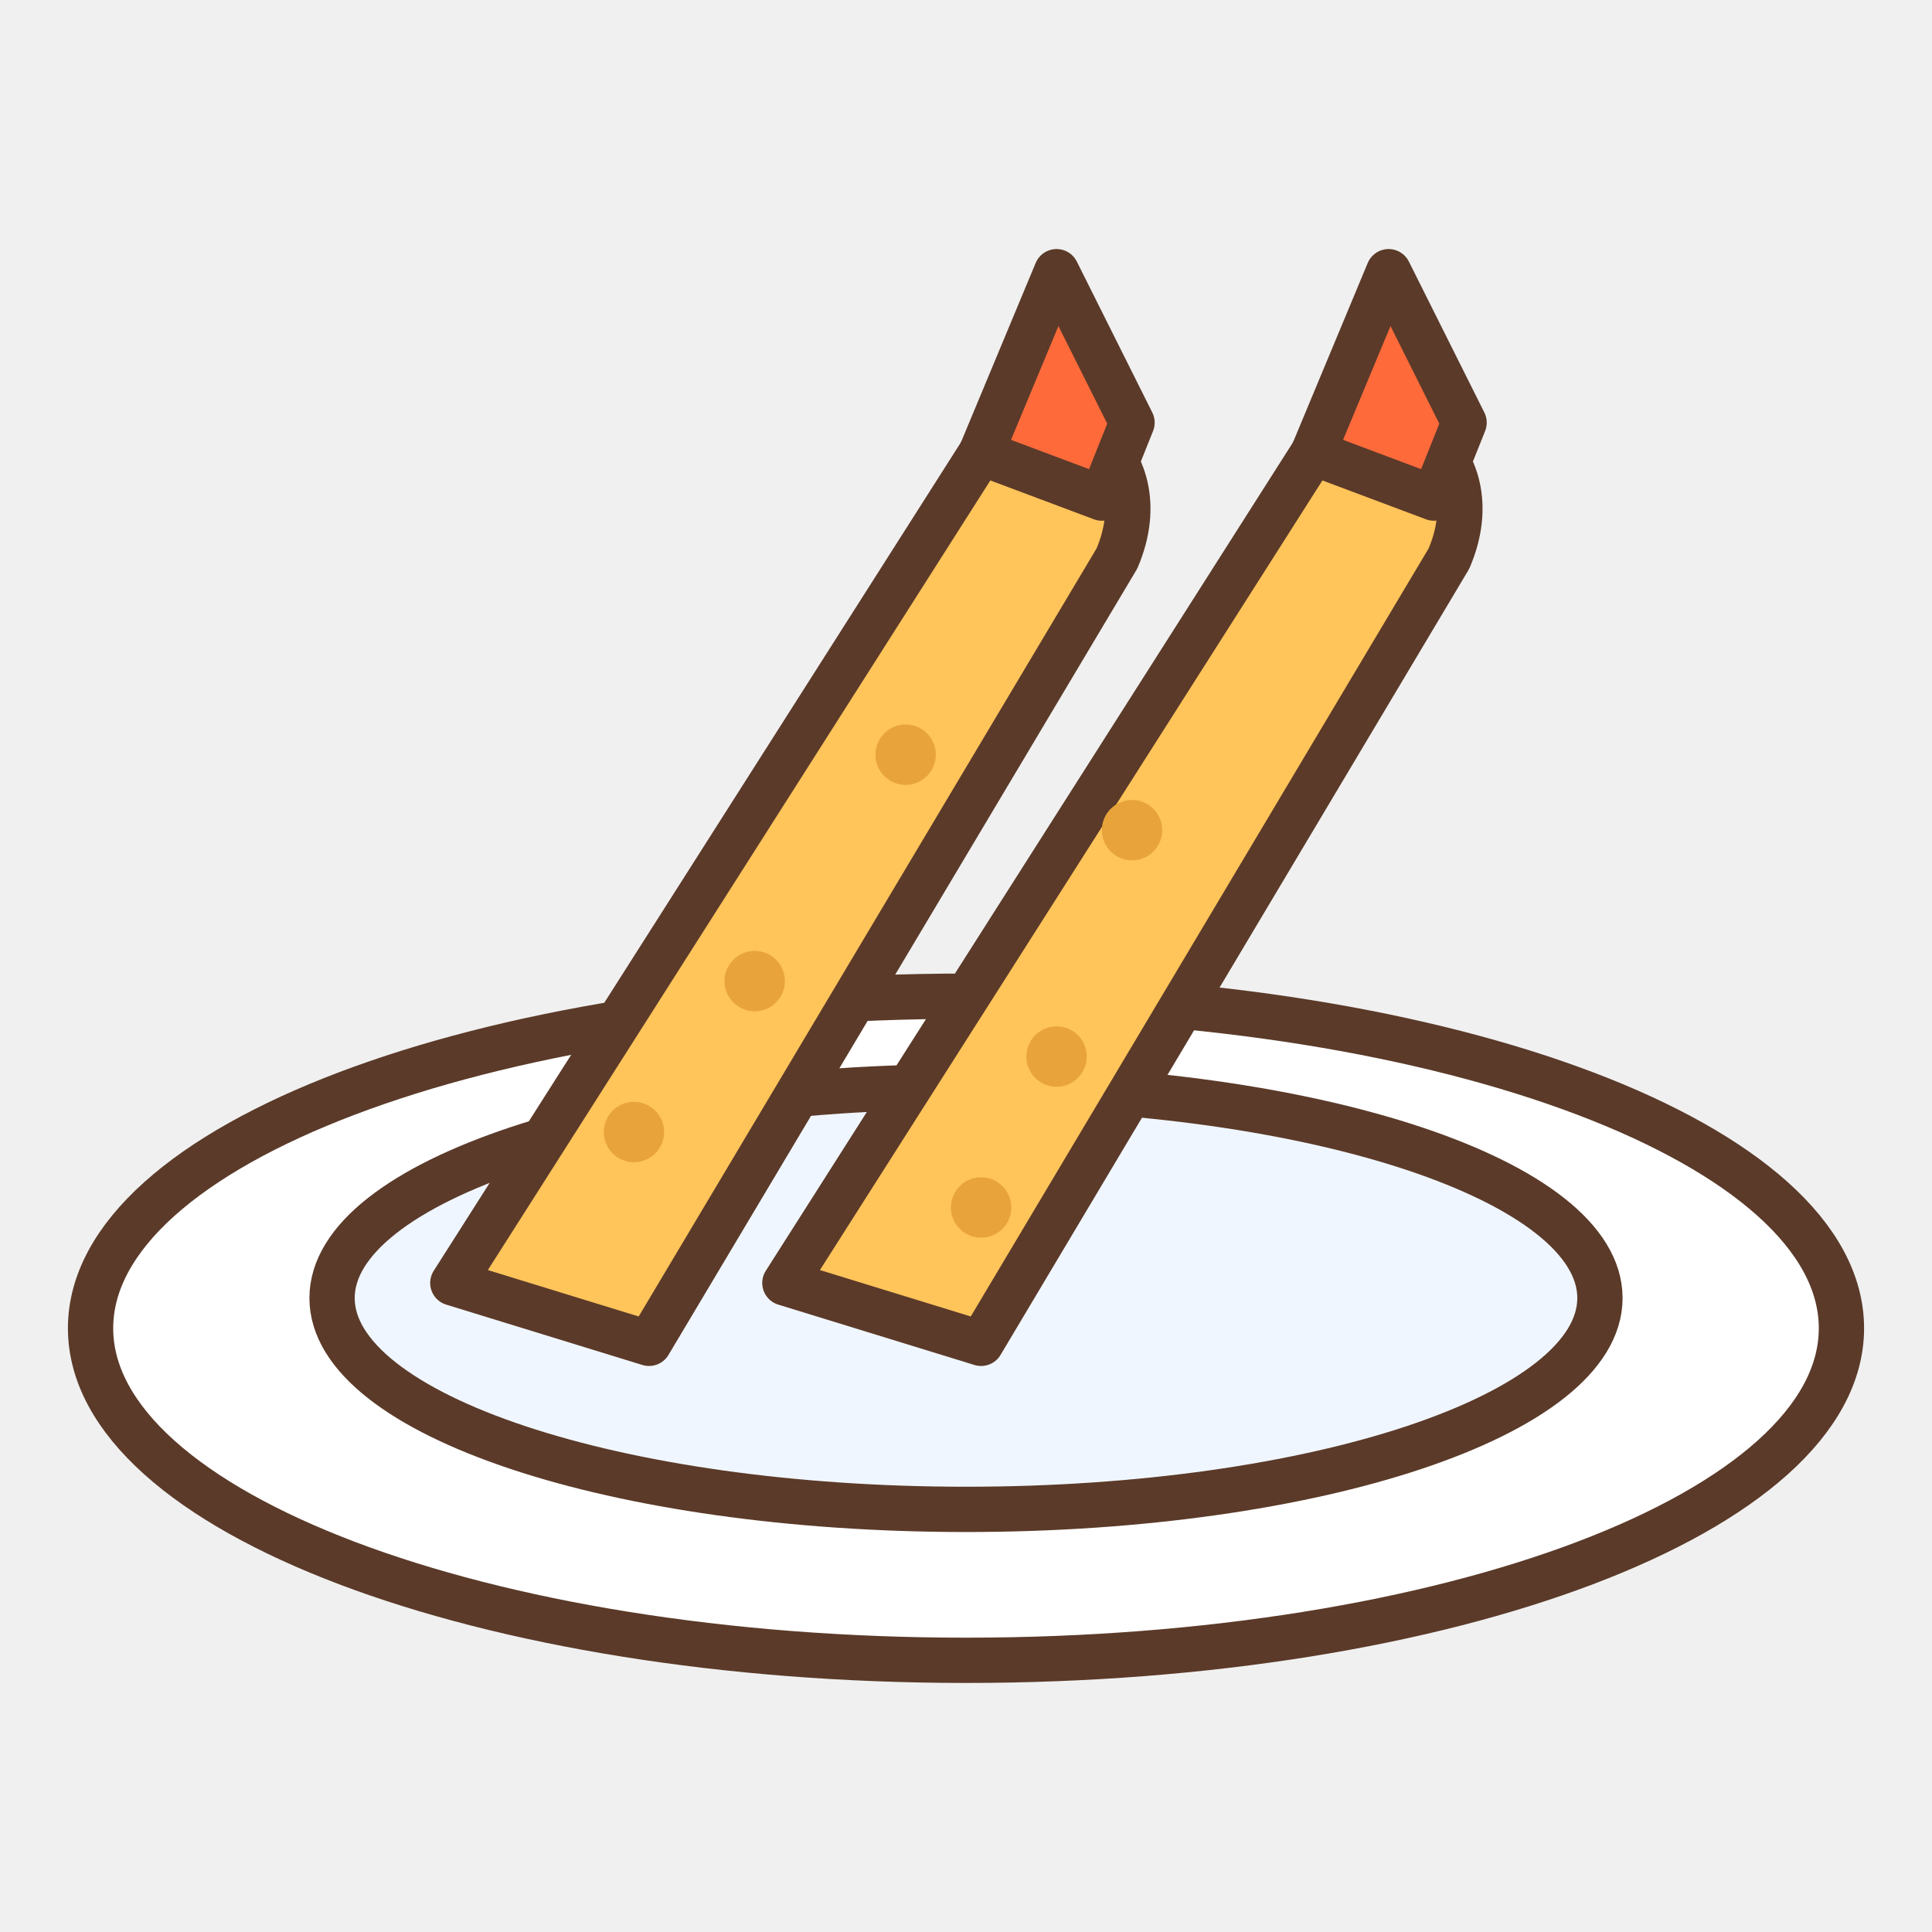
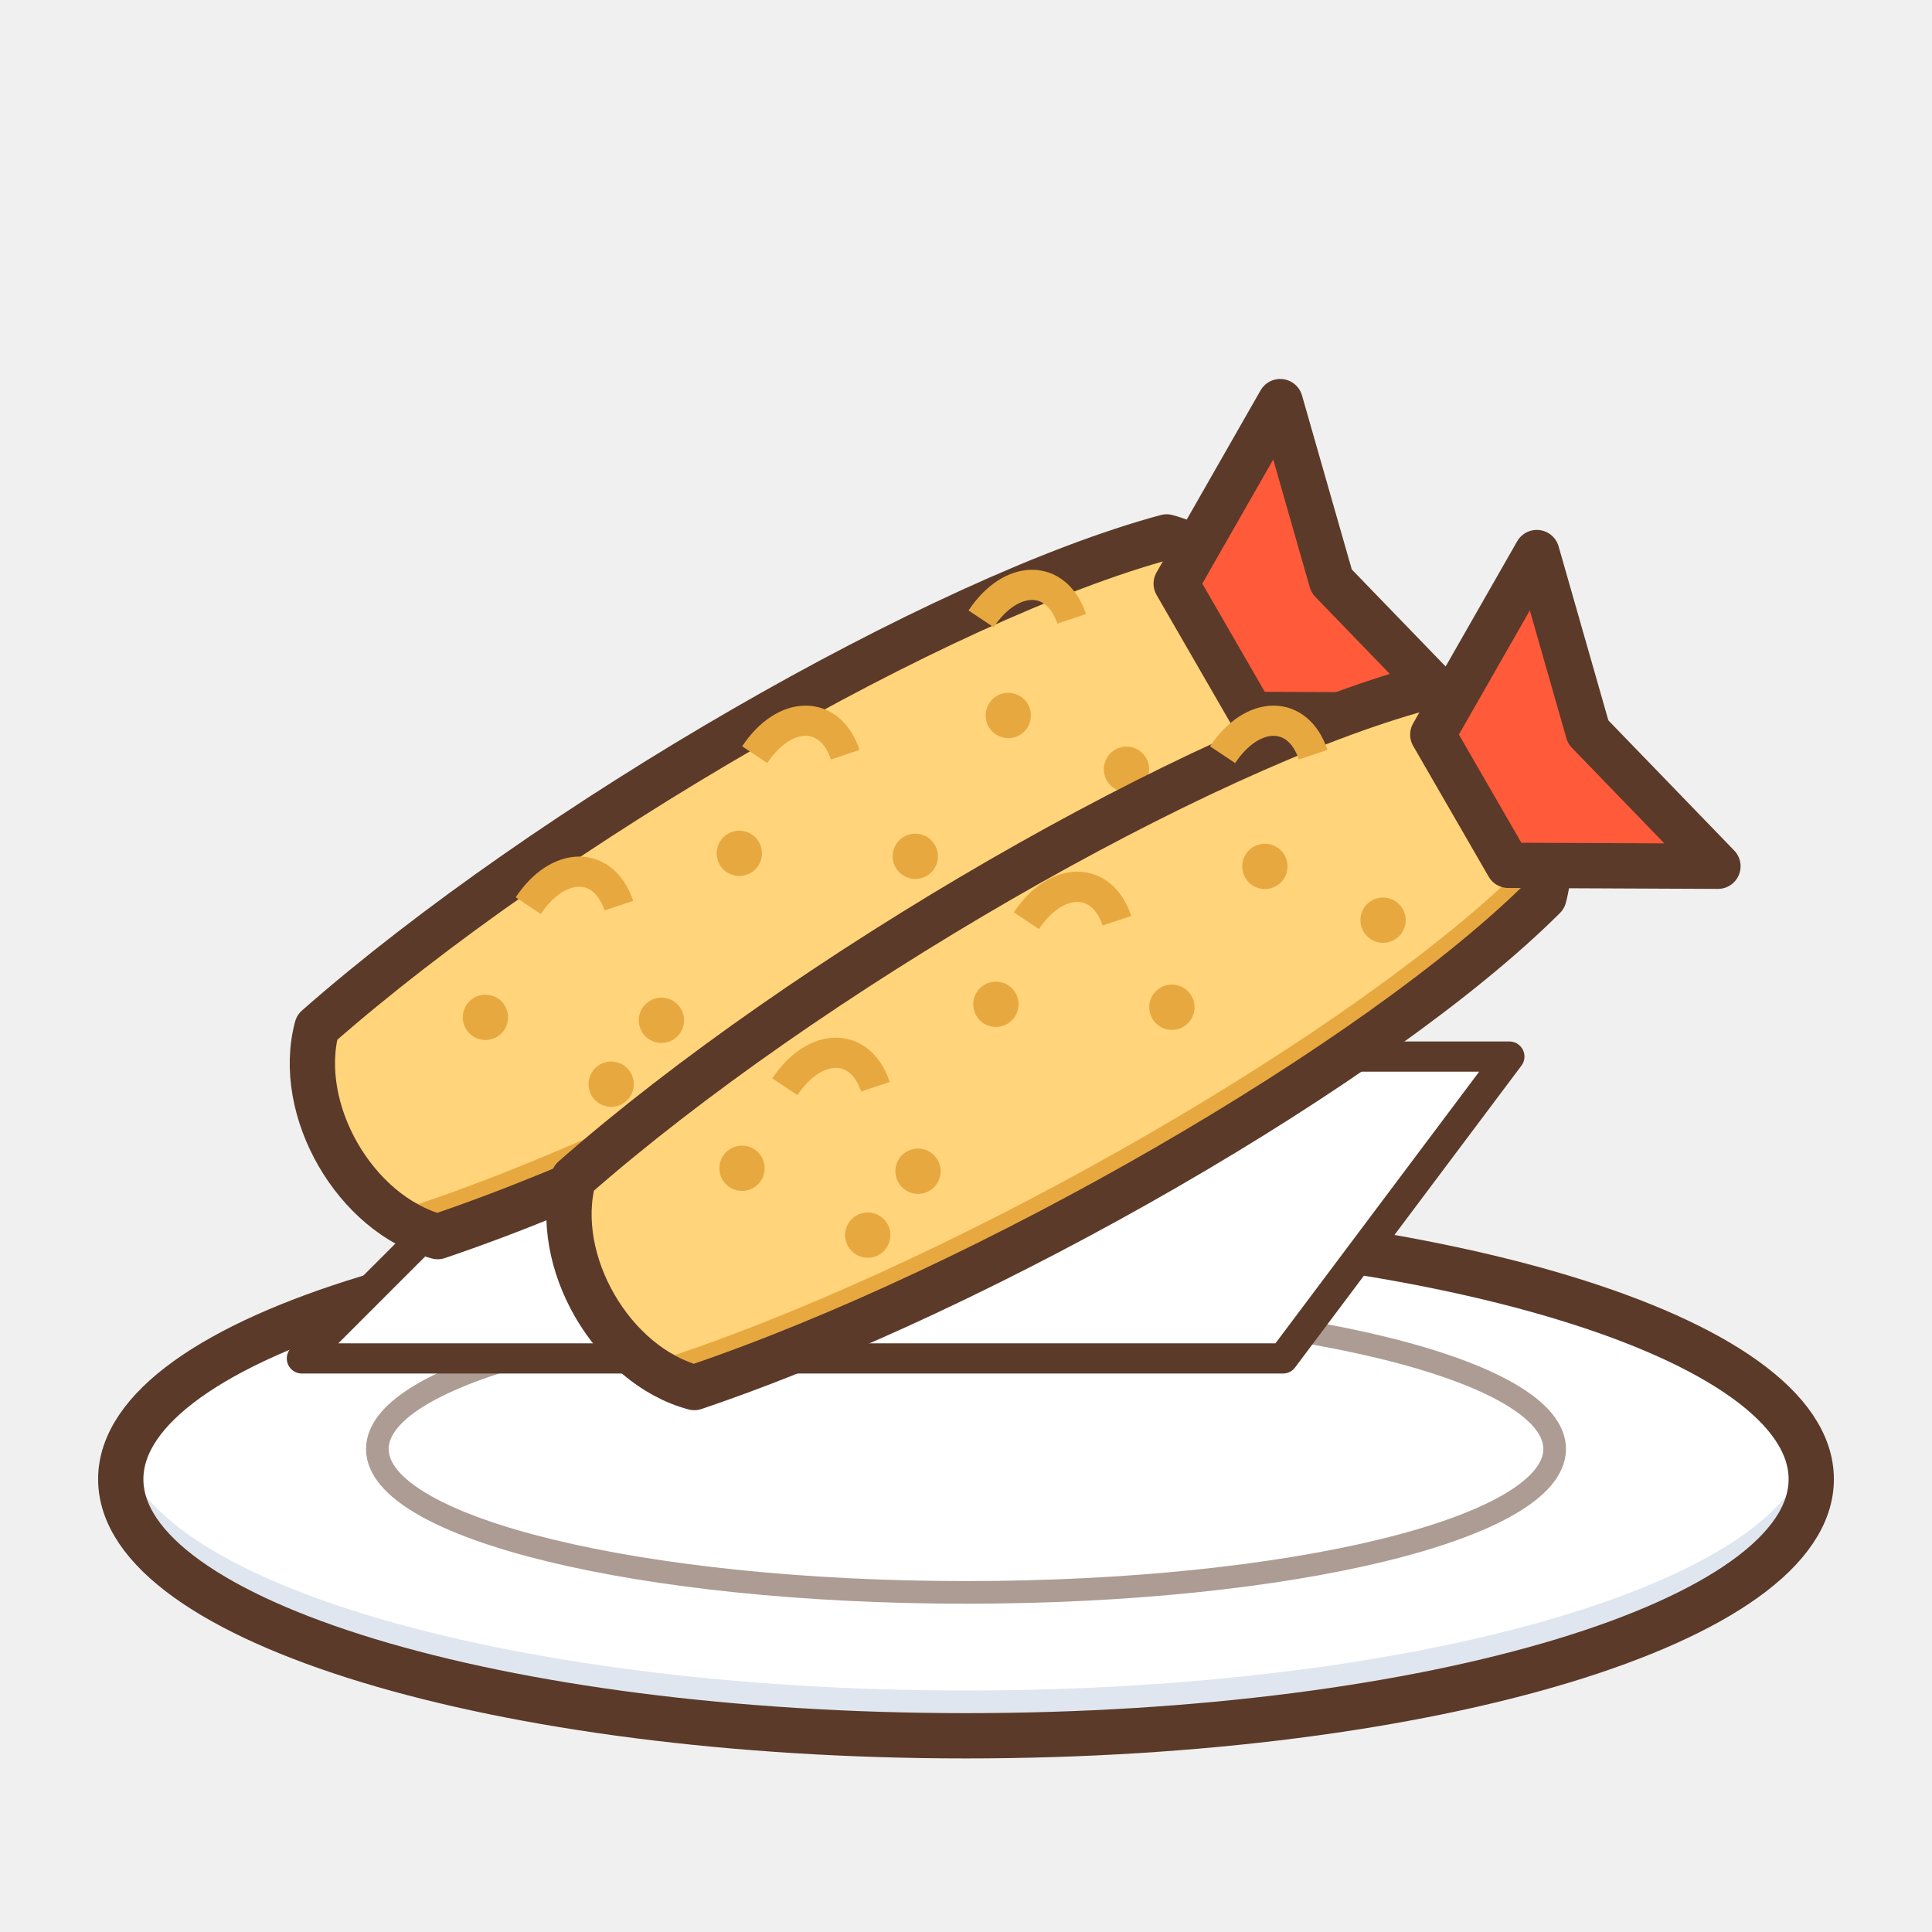
<svg xmlns="http://www.w3.org/2000/svg" viewBox="0 0 256 256">
  <g stroke="#5b3a29" stroke-width="6" stroke-linejoin="round" stroke-linecap="round">
-     <ellipse cx="128" cy="176" rx="116" ry="44" fill="#fff" />
-     <ellipse cx="128" cy="172" rx="84" ry="28" fill="#f0f6ff" />
-     <path d="M60 170l70-110c10-10 24 0 18 14l-62 104z" fill="#ffc45a" />
-     <path d="M130 60l10-24 10 20-4 10z" fill="#ff6a3a" />
-     <path d="M104 170l70-110c10-10 24 0 18 14l-62 104z" fill="#ffc45a" />
-     <path d="M174 60l10-24 10 20-4 10z" fill="#ff6a3a" />
+     <defs>
+       <ellipse id="s3" cx="128" cy="196" rx="112" ry="34" />
+       <clipPath id="cs3">
+         <use href="#s3" />
+       </clipPath>
+     </defs>
+     <use href="#s3" fill="#dfe6f0" stroke="none" />
+     <g clip-path="url(#cs3)">
+       <use href="#s3" fill="#ffffff" stroke="none" transform="translate(0 -6)" />
+     </g>
+     <use href="#s3" fill="none" />
+     <ellipse cx="128" cy="192" rx="78" ry="19" fill="none" stroke-width="3" opacity=".5" />
+     <path d="M40 180l40-40h120l-30 40z" fill="#fff" stroke-width="4" />
+     <g transform="translate(50 150) rotate(-30)">
+       <defs>
+         <path id="s4" d="M0 -16c40-8 100-8 130 0 8 8 8 24 0 32-30 8-90 8-130 0-8-8-8-24 0-32z" />
+         <clipPath id="cs4">
+           <use href="#s4" />
+         </clipPath>
+       </defs>
+       <use href="#s4" fill="#e8a840" stroke="none" />
+       <g clip-path="url(#cs4)">
+         <use href="#s4" fill="#ffd47a" stroke="none" transform="translate(0 -5)" />
+       </g>
+       <use href="#s4" fill="none" />
+       <path d="M128 -10l24-14-6 24 6 24-24-14z" fill="#ff5a3a" />
+       <circle cx="20" cy="-6" r="3" fill="#e8a840" stroke="none" />
+       <circle cx="40" cy="6" r="3" fill="#e8a840" stroke="none" />
+       <circle cx="60" cy="-8" r="3" fill="#e8a840" stroke="none" />
+       <circle cx="80" cy="4" r="3" fill="#e8a840" stroke="none" />
+       <circle cx="100" cy="-6" r="3" fill="#e8a840" stroke="none" />
+       <circle cx="110" cy="8" r="3" fill="#e8a840" stroke="none" />
+       <circle cx="30" cy="10" r="3" fill="#e8a840" stroke="none" />
+     </g>
+     <g transform="translate(84 170) rotate(-30)">
+       <defs>
+         <path id="s5" d="M0 -16c40-8 100-8 130 0 8 8 8 24 0 32-30 8-90 8-130 0-8-8-8-24 0-32z" />
+         <clipPath id="cs5">
+           <use href="#s5" />
+         </clipPath>
+       </defs>
+       <use href="#s5" fill="#e8a840" stroke="none" />
+       <g clip-path="url(#cs5)">
+         <use href="#s5" fill="#ffd47a" stroke="none" transform="translate(0 -5)" />
+       </g>
+       <use href="#s5" fill="none" />
+       <path d="M128 -10l24-14-6 24 6 24-24-14z" fill="#ff5a3a" />
+       <circle cx="20" cy="-6" r="3" fill="#e8a840" stroke="none" />
+       <circle cx="40" cy="6" r="3" fill="#e8a840" stroke="none" />
+       <circle cx="60" cy="-8" r="3" fill="#e8a840" stroke="none" />
+       <circle cx="80" cy="4" r="3" fill="#e8a840" stroke="none" />
+       <circle cx="100" cy="-6" r="3" fill="#e8a840" stroke="none" />
+       <circle cx="110" cy="8" r="3" fill="#e8a840" stroke="none" />
+       <circle cx="30" cy="10" r="3" fill="#e8a840" stroke="none" />
+     </g>
  </g>
-   <circle cx="100" cy="130" r="4" fill="#e8a43a" />
-   <circle cx="120" cy="100" r="4" fill="#e8a43a" />
-   <circle cx="140" cy="140" r="4" fill="#e8a43a" />
-   <circle cx="150" cy="110" r="4" fill="#e8a43a" />
-   <circle cx="84" cy="150" r="4" fill="#e8a43a" />
-   <circle cx="130" cy="160" r="4" fill="#e8a43a" />
+   <path d="M70 120c4-6 10-6 12 0" stroke="#e8a840" stroke-width="4" fill="none" />
+   <path d="M100 100c4-6 10-6 12 0" stroke="#e8a840" stroke-width="4" fill="none" />
+   <path d="M130 82c4-6 10-6 12 0" stroke="#e8a840" stroke-width="4" fill="none" />
+   <path d="M104 144c4-6 10-6 12 0" stroke="#e8a840" stroke-width="4" fill="none" />
+   <path d="M136 122c4-6 10-6 12 0" stroke="#e8a840" stroke-width="4" fill="none" />
+   <path d="M162 100c4-6 10-6 12 0" stroke="#e8a840" stroke-width="4" fill="none" />
</svg>
